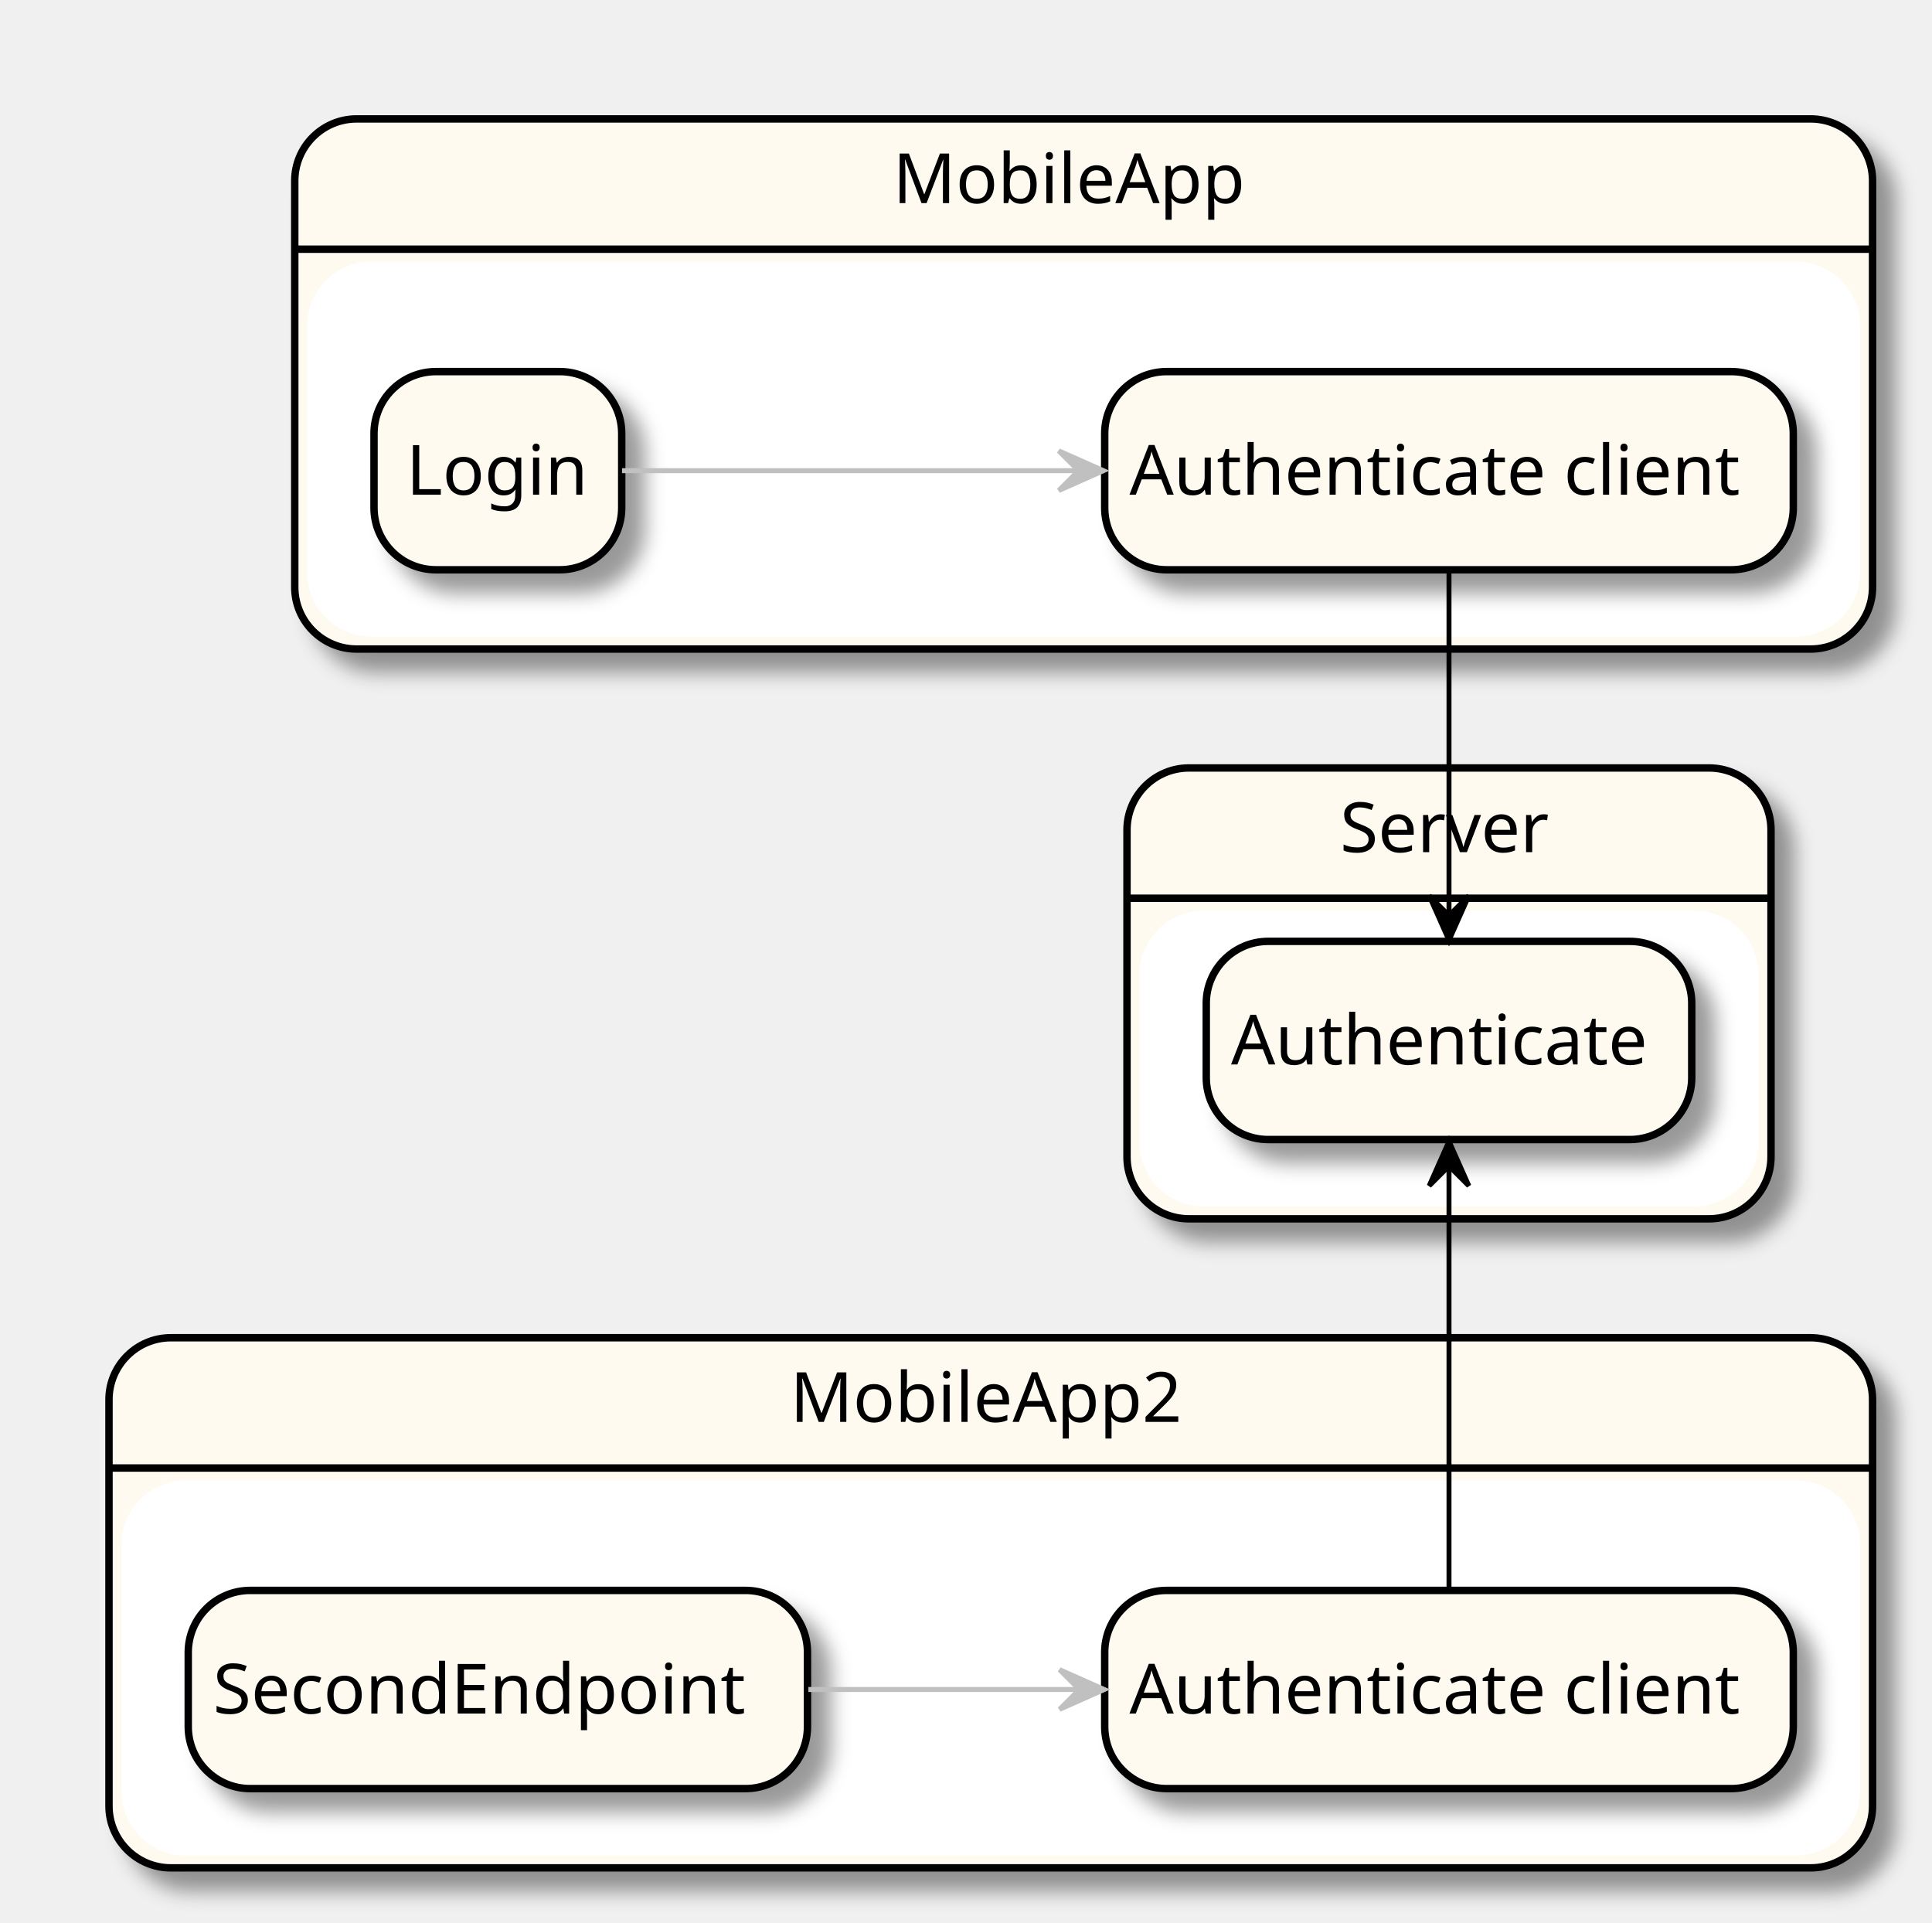
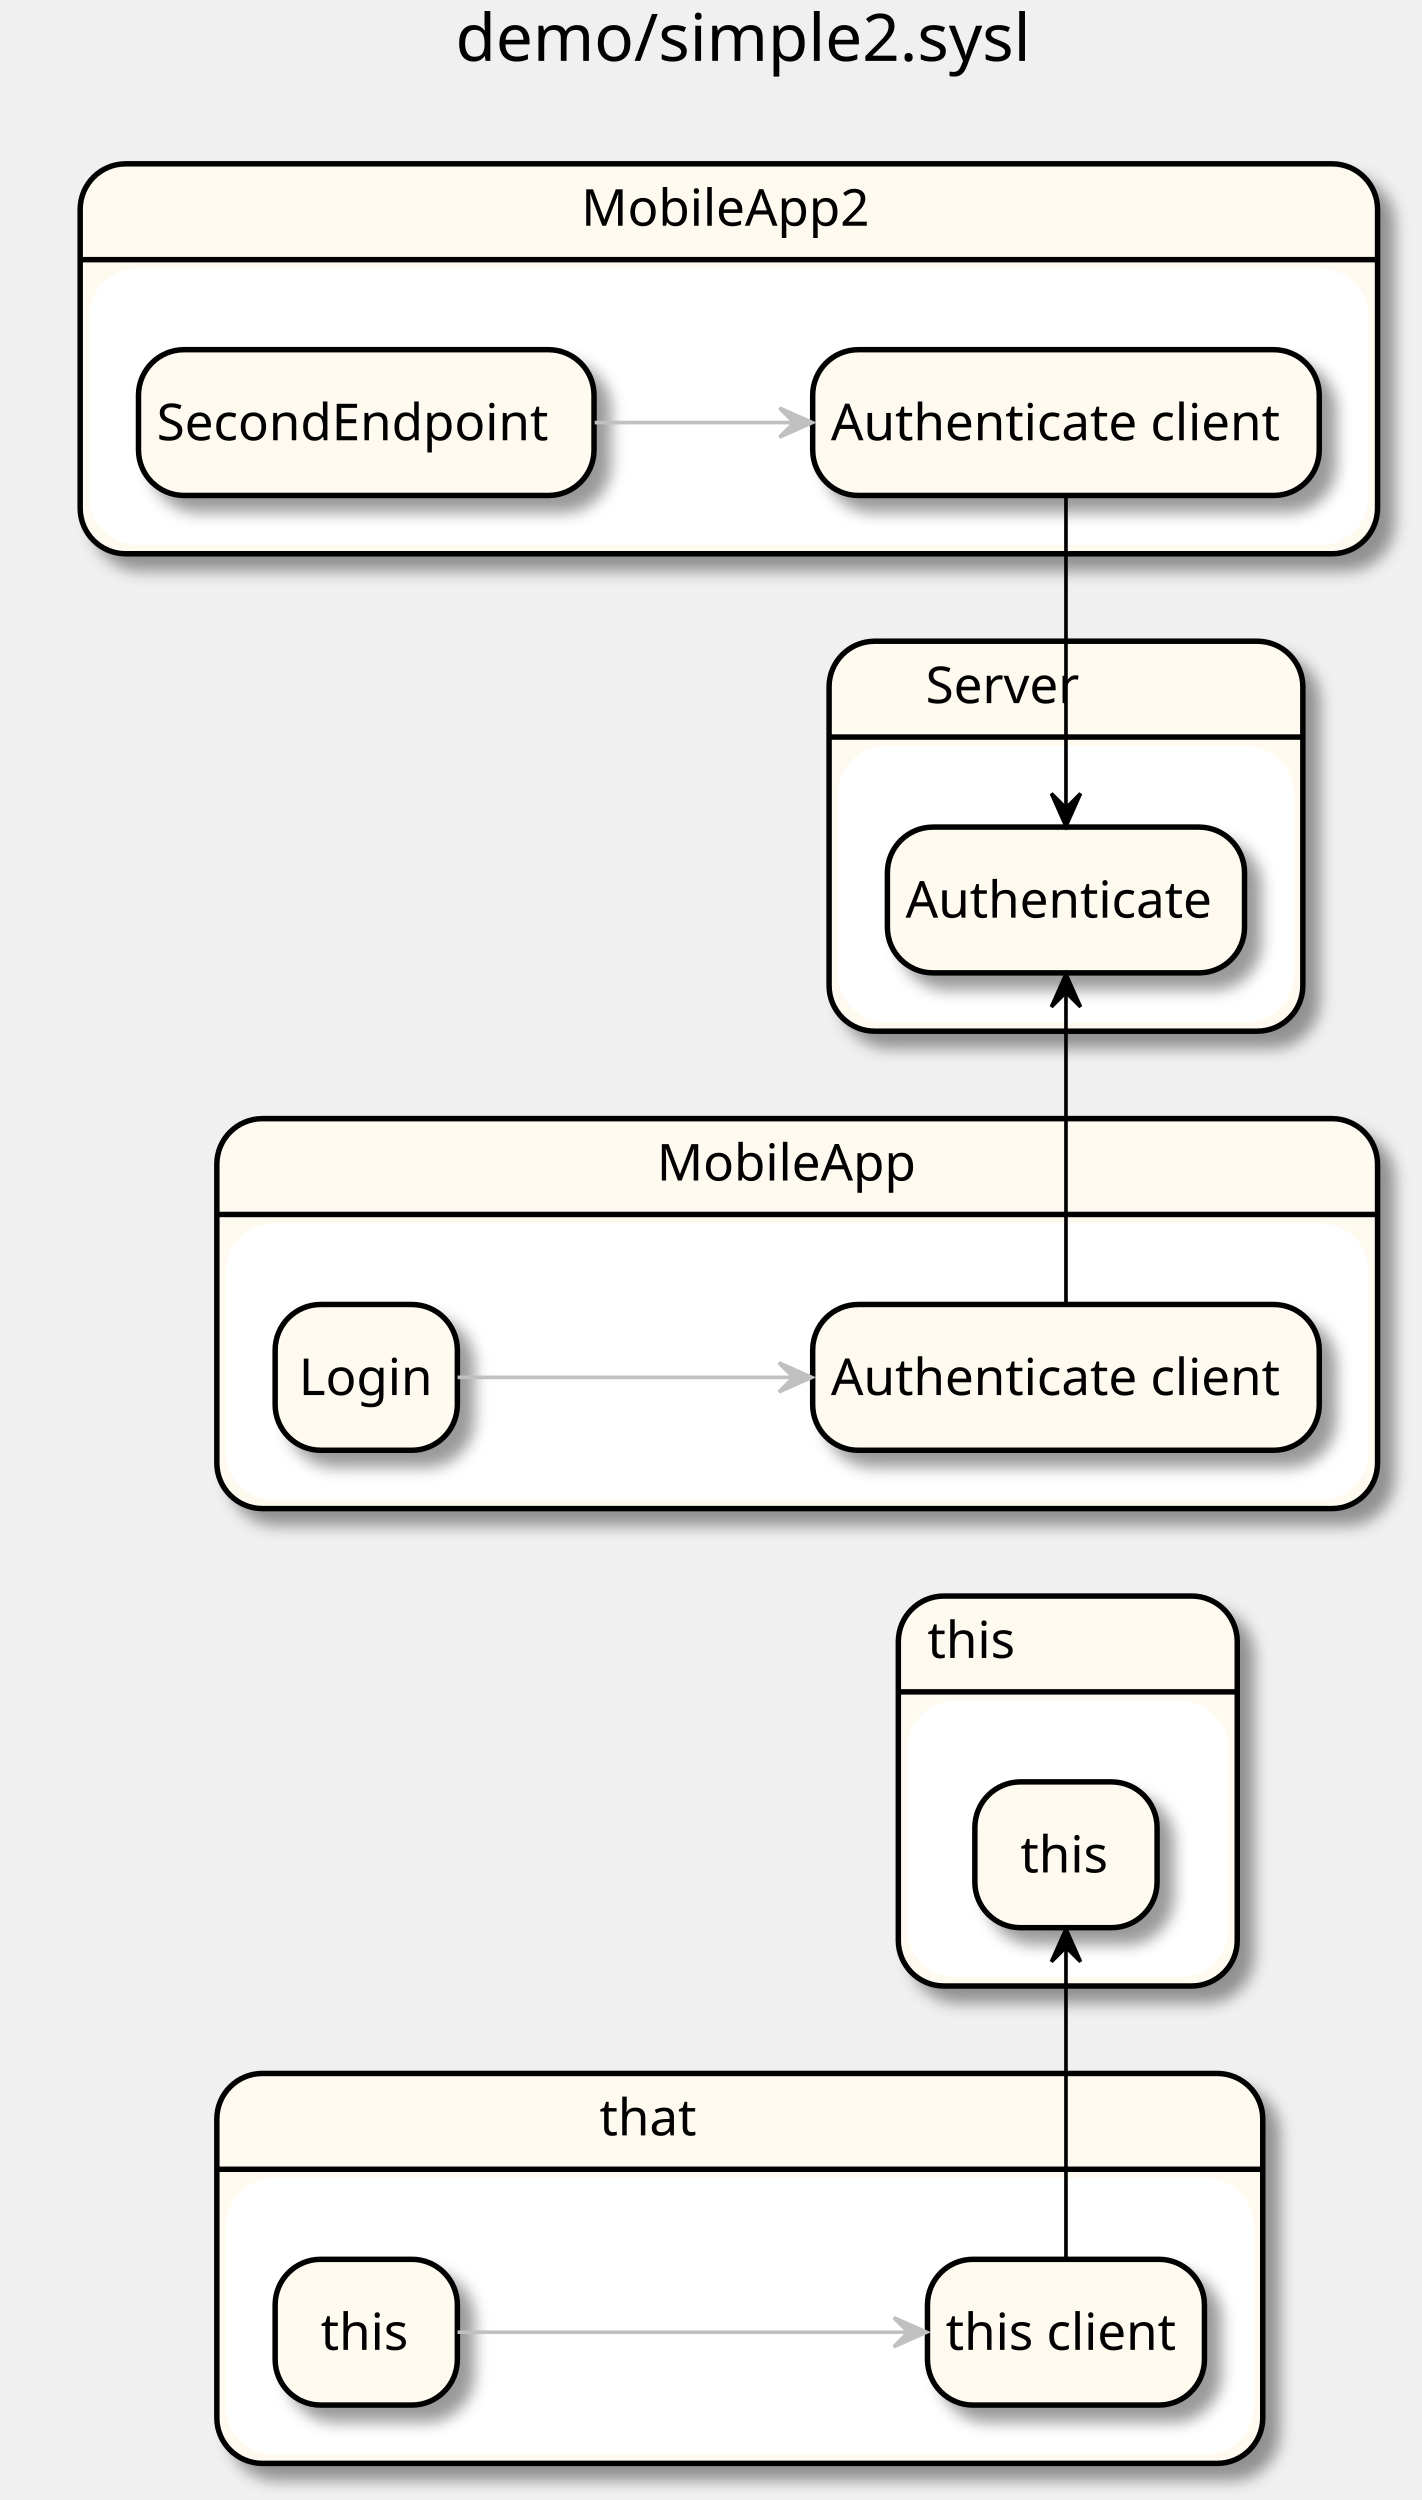
- <svg xmlns="http://www.w3.org/2000/svg" contentScriptType="application/ecmascript" contentStyleType="text/css" height="388px" preserveAspectRatio="none" style="width:390px;height:388px;" version="1.1" viewBox="0 0 390 388" width="390px" zoomAndPan="magnify">
+ <svg xmlns="http://www.w3.org/2000/svg" contentScriptType="application/ecmascript" contentStyleType="text/css" height="686px" preserveAspectRatio="none" style="width:390px;height:686px;" version="1.1" viewBox="0 0 390 686" width="390px" zoomAndPan="magnify">
  <defs>
-     <filter height="300%" id="f3k0u1mk70r6j" width="300%" x="-1" y="-1">
+     <filter height="300%" id="f1su5obtea0nge" width="300%" x="-1" y="-1">
      <feGaussianBlur result="blurOut" stdDeviation="2.0" />
      <feColorMatrix in="blurOut" result="blurOut2" type="matrix" values="0 0 0 0 0 0 0 0 0 0 0 0 0 0 0 0 0 0 .4 0" />
      <feOffset dx="4.0" dy="4.0" in="blurOut2" result="blurOut3" />
      <feBlend in="SourceGraphic" in2="blurOut3" mode="normal" />
    </filter>
  </defs>
  <g>
-     <rect fill="#FFFAF0" filter="url(#f3k0u1mk70r6j)" height="107" rx="12.5" ry="12.5" style="stroke: #000000; stroke-width: 1.5;" width="318.5" x="59.5" y="24" />
-     <rect fill="#FFFFFF" height="74.703" rx="12.5" ry="12.5" style="stroke: #FFFFFF; stroke-width: 1.0;" width="312.5" x="62.5" y="53.297" />
-     <line style="stroke: #000000; stroke-width: 1.5;" x1="59.5" x2="378" y1="50.297" y2="50.297" />
-     <text fill="#000000" font-family="sans-serif" font-size="14" lengthAdjust="spacingAndGlyphs" textLength="72" x="180.25" y="40.995">MobileApp</text>
-     <rect fill="#FFFAF0" filter="url(#f3k0u1mk70r6j)" height="107" rx="12.5" ry="12.5" style="stroke: #000000; stroke-width: 1.5;" width="356" x="22" y="270" />
-     <rect fill="#FFFFFF" height="74.703" rx="12.5" ry="12.5" style="stroke: #FFFFFF; stroke-width: 1.0;" width="350" x="25" y="299.297" />
-     <line style="stroke: #000000; stroke-width: 1.5;" x1="22" x2="378" y1="296.297" y2="296.297" />
-     <text fill="#000000" font-family="sans-serif" font-size="14" lengthAdjust="spacingAndGlyphs" textLength="81" x="159.5" y="286.995">MobileApp2</text>
-     <rect fill="#FFFAF0" filter="url(#f3k0u1mk70r6j)" height="91" rx="12.5" ry="12.5" style="stroke: #000000; stroke-width: 1.5;" width="130" x="227.5" y="155" />
-     <rect fill="#FFFFFF" height="58.703" rx="12.5" ry="12.5" style="stroke: #FFFFFF; stroke-width: 1.0;" width="124" x="230.5" y="184.297" />
-     <line style="stroke: #000000; stroke-width: 1.5;" x1="227.5" x2="357.5" y1="181.297" y2="181.297" />
-     <text fill="#000000" font-family="sans-serif" font-size="14" lengthAdjust="spacingAndGlyphs" textLength="44" x="270.5" y="171.995">Server</text>
-     <rect fill="#FFFAF0" filter="url(#f3k0u1mk70r6j)" height="40" rx="12.5" ry="12.5" style="stroke: #000000; stroke-width: 1.5;" width="139" x="223" y="75" />
-     <text fill="#000000" font-family="sans-serif" font-size="14" lengthAdjust="spacingAndGlyphs" textLength="129" x="228" y="99.847">Authenticate client</text>
-     <rect fill="#FFFAF0" filter="url(#f3k0u1mk70r6j)" height="40" rx="12.5" ry="12.5" style="stroke: #000000; stroke-width: 1.5;" width="50" x="75.5" y="75" />
-     <text fill="#000000" font-family="sans-serif" font-size="14" lengthAdjust="spacingAndGlyphs" textLength="37" x="82" y="99.847">Login</text>
-     <rect fill="#FFFAF0" filter="url(#f3k0u1mk70r6j)" height="40" rx="12.5" ry="12.5" style="stroke: #000000; stroke-width: 1.5;" width="139" x="223" y="321" />
-     <text fill="#000000" font-family="sans-serif" font-size="14" lengthAdjust="spacingAndGlyphs" textLength="129" x="228" y="345.847">Authenticate client</text>
-     <rect fill="#FFFAF0" filter="url(#f3k0u1mk70r6j)" height="40" rx="12.5" ry="12.5" style="stroke: #000000; stroke-width: 1.5;" width="125" x="38" y="321" />
-     <text fill="#000000" font-family="sans-serif" font-size="14" lengthAdjust="spacingAndGlyphs" textLength="115" x="43" y="345.847">SecondEndpoint</text>
-     <rect fill="#FFFAF0" filter="url(#f3k0u1mk70r6j)" height="40" rx="12.5" ry="12.5" style="stroke: #000000; stroke-width: 1.5;" width="98" x="243.5" y="190" />
-     <text fill="#000000" font-family="sans-serif" font-size="14" lengthAdjust="spacingAndGlyphs" textLength="88" x="248.5" y="214.847">Authenticate</text>
-     <path d="M163.188,341 C180.619,341 199.765,341 217.826,341 " fill="none" id="_3-&gt;_2" style="stroke: #C0C0C0; stroke-width: 1.0;" />
-     <polygon fill="#C0C0C0" points="222.889,341,213.889,337,217.889,341,213.889,345,222.889,341" style="stroke: #C0C0C0; stroke-width: 1.0;" />
-     <path d="M292.5,320.787 C292.5,292.405 292.5,264.022 292.5,235.639 " fill="none" id="_2-&gt;_4" style="stroke: #000000; stroke-width: 1.0;" />
-     <polygon fill="#000000" points="292.5,230.34,288.5,239.34,292.5,235.34,296.5,239.34,292.5,230.34" style="stroke: #000000; stroke-width: 1.0;" />
-     <path d="M125.564,95 C148.691,95 184.851,95 217.519,95 " fill="none" id="_1-&gt;_0" style="stroke: #C0C0C0; stroke-width: 1.0;" />
-     <polygon fill="#C0C0C0" points="222.729,95,213.729,91,217.729,95,213.729,99,222.729,95" style="stroke: #C0C0C0; stroke-width: 1.0;" />
-     <path d="M292.5,115.364 C292.5,138.427 292.5,161.49 292.5,184.552 " fill="none" id="_0-&gt;_4" style="stroke: #000000; stroke-width: 1.0;" />
-     <polygon fill="#000000" points="292.5,189.785,296.5,180.785,292.5,184.785,288.5,180.785,292.5,189.785" style="stroke: #000000; stroke-width: 1.0;" />
+     <text fill="#000000" font-family="sans-serif" font-size="18" lengthAdjust="spacingAndGlyphs" textLength="162" x="125" y="16.708">demo/simple2.sysl</text>
+     <rect fill="#FFFAF0" filter="url(#f1su5obtea0nge)" height="107" rx="12.5" ry="12.5" style="stroke: #000000; stroke-width: 1.5;" width="318.5" x="59.5" y="306.953" />
+     <rect fill="#FFFFFF" height="74.703" rx="12.5" ry="12.5" style="stroke: #FFFFFF; stroke-width: 1.0;" width="312.5" x="62.5" y="336.25" />
+     <line style="stroke: #000000; stroke-width: 1.5;" x1="59.5" x2="378" y1="333.25" y2="333.25" />
+     <text fill="#000000" font-family="sans-serif" font-size="14" lengthAdjust="spacingAndGlyphs" textLength="72" x="180.25" y="323.948">MobileApp</text>
+     <rect fill="#FFFAF0" filter="url(#f1su5obtea0nge)" height="107" rx="12.5" ry="12.5" style="stroke: #000000; stroke-width: 1.5;" width="356" x="22" y="44.953" />
+     <rect fill="#FFFFFF" height="74.703" rx="12.5" ry="12.5" style="stroke: #FFFFFF; stroke-width: 1.0;" width="350" x="25" y="74.25" />
+     <line style="stroke: #000000; stroke-width: 1.5;" x1="22" x2="378" y1="71.25" y2="71.25" />
+     <text fill="#000000" font-family="sans-serif" font-size="14" lengthAdjust="spacingAndGlyphs" textLength="81" x="159.5" y="61.948">MobileApp2</text>
+     <rect fill="#FFFAF0" filter="url(#f1su5obtea0nge)" height="107" rx="12.5" ry="12.5" style="stroke: #000000; stroke-width: 1.5;" width="130" x="227.5" y="175.953" />
+     <rect fill="#FFFFFF" height="74.703" rx="12.5" ry="12.5" style="stroke: #FFFFFF; stroke-width: 1.0;" width="124" x="230.5" y="205.25" />
+     <line style="stroke: #000000; stroke-width: 1.5;" x1="227.5" x2="357.5" y1="202.25" y2="202.25" />
+     <text fill="#000000" font-family="sans-serif" font-size="14" lengthAdjust="spacingAndGlyphs" textLength="44" x="254" y="192.948">Server</text>
+     <rect fill="#FFFAF0" filter="url(#f1su5obtea0nge)" height="107" rx="12.5" ry="12.5" style="stroke: #000000; stroke-width: 1.5;" width="287" x="59.5" y="568.953" />
+     <rect fill="#FFFFFF" height="74.703" rx="12.5" ry="12.5" style="stroke: #FFFFFF; stroke-width: 1.0;" width="281" x="62.5" y="598.25" />
+     <line style="stroke: #000000; stroke-width: 1.5;" x1="59.5" x2="346.5" y1="595.25" y2="595.25" />
+     <text fill="#000000" font-family="sans-serif" font-size="14" lengthAdjust="spacingAndGlyphs" textLength="27" x="164.5" y="585.948">that</text>
+     <rect fill="#FFFAF0" filter="url(#f1su5obtea0nge)" height="107" rx="12.5" ry="12.5" style="stroke: #000000; stroke-width: 1.5;" width="93" x="246.5" y="437.953" />
+     <rect fill="#FFFFFF" height="74.703" rx="12.5" ry="12.5" style="stroke: #FFFFFF; stroke-width: 1.0;" width="87" x="249.5" y="467.25" />
+     <line style="stroke: #000000; stroke-width: 1.5;" x1="246.5" x2="339.5" y1="464.25" y2="464.25" />
+     <text fill="#000000" font-family="sans-serif" font-size="14" lengthAdjust="spacingAndGlyphs" textLength="25" x="254.5" y="454.948">this</text>
+     <rect fill="#FFFAF0" filter="url(#f1su5obtea0nge)" height="40" rx="12.5" ry="12.5" style="stroke: #000000; stroke-width: 1.5;" width="139" x="223" y="357.953" />
+     <text fill="#000000" font-family="sans-serif" font-size="14" lengthAdjust="spacingAndGlyphs" textLength="129" x="228" y="382.8">Authenticate client</text>
+     <rect fill="#FFFAF0" filter="url(#f1su5obtea0nge)" height="40" rx="12.5" ry="12.5" style="stroke: #000000; stroke-width: 1.5;" width="50" x="75.5" y="357.953" />
+     <text fill="#000000" font-family="sans-serif" font-size="14" lengthAdjust="spacingAndGlyphs" textLength="37" x="82" y="382.8">Login</text>
+     <rect fill="#FFFAF0" filter="url(#f1su5obtea0nge)" height="40" rx="12.5" ry="12.5" style="stroke: #000000; stroke-width: 1.5;" width="139" x="223" y="95.953" />
+     <text fill="#000000" font-family="sans-serif" font-size="14" lengthAdjust="spacingAndGlyphs" textLength="129" x="228" y="120.8">Authenticate client</text>
+     <rect fill="#FFFAF0" filter="url(#f1su5obtea0nge)" height="40" rx="12.5" ry="12.5" style="stroke: #000000; stroke-width: 1.5;" width="125" x="38" y="95.953" />
+     <text fill="#000000" font-family="sans-serif" font-size="14" lengthAdjust="spacingAndGlyphs" textLength="115" x="43" y="120.8">SecondEndpoint</text>
+     <rect fill="#FFFAF0" filter="url(#f1su5obtea0nge)" height="40" rx="12.5" ry="12.5" style="stroke: #000000; stroke-width: 1.5;" width="98" x="243.5" y="226.953" />
+     <text fill="#000000" font-family="sans-serif" font-size="14" lengthAdjust="spacingAndGlyphs" textLength="88" x="248.5" y="251.8">Authenticate</text>
+     <rect fill="#FFFAF0" filter="url(#f1su5obtea0nge)" height="40" rx="12.5" ry="12.5" style="stroke: #000000; stroke-width: 1.5;" width="50" x="75.5" y="619.953" />
+     <text fill="#000000" font-family="sans-serif" font-size="14" lengthAdjust="spacingAndGlyphs" textLength="25" x="88" y="644.8">this</text>
+     <rect fill="#FFFAF0" filter="url(#f1su5obtea0nge)" height="40" rx="12.5" ry="12.5" style="stroke: #000000; stroke-width: 1.5;" width="76" x="254.5" y="619.953" />
+     <text fill="#000000" font-family="sans-serif" font-size="14" lengthAdjust="spacingAndGlyphs" textLength="66" x="259.5" y="644.8">this client</text>
+     <rect fill="#FFFAF0" filter="url(#f1su5obtea0nge)" height="40" rx="12.5" ry="12.5" style="stroke: #000000; stroke-width: 1.5;" width="50" x="267.5" y="488.953" />
+     <text fill="#000000" font-family="sans-serif" font-size="14" lengthAdjust="spacingAndGlyphs" textLength="25" x="280" y="513.8">this</text>
+     <path d="M125.564,639.953 C156.622,639.953 211.183,639.953 249.23,639.953 " fill="none" id="_5-&gt;_6" style="stroke: #C0C0C0; stroke-width: 1.0;" />
+     <polygon fill="#C0C0C0" points="254.251,639.953,245.251,635.953,249.251,639.953,245.251,643.953,254.251,639.953" style="stroke: #C0C0C0; stroke-width: 1.0;" />
+     <path d="M292.5,619.74 C292.5,591.358 292.5,562.975 292.5,534.592 " fill="none" id="_6-&gt;_7" style="stroke: #000000; stroke-width: 1.0;" />
+     <polygon fill="#000000" points="292.5,529.293,288.5,538.293,292.5,534.293,296.5,538.293,292.5,529.293" style="stroke: #000000; stroke-width: 1.0;" />
+     <path d="M125.564,377.953 C148.691,377.953 184.851,377.953 217.519,377.953 " fill="none" id="_1-&gt;_0" style="stroke: #C0C0C0; stroke-width: 1.0;" />
+     <polygon fill="#C0C0C0" points="222.729,377.953,213.729,373.953,217.729,377.953,213.729,381.953,222.729,377.953" style="stroke: #C0C0C0; stroke-width: 1.0;" />
+     <path d="M292.5,357.74 C292.5,329.358 292.5,300.975 292.5,272.592 " fill="none" id="_0-&gt;_4" style="stroke: #000000; stroke-width: 1.0;" />
+     <polygon fill="#000000" points="292.5,267.293,288.5,276.293,292.5,272.293,296.5,276.293,292.5,267.293" style="stroke: #000000; stroke-width: 1.0;" />
+     <path d="M163.188,115.953 C180.619,115.953 199.765,115.953 217.826,115.953 " fill="none" id="_3-&gt;_2" style="stroke: #C0C0C0; stroke-width: 1.0;" />
+     <polygon fill="#C0C0C0" points="222.889,115.953,213.889,111.953,217.889,115.953,213.889,119.953,222.889,115.953" style="stroke: #C0C0C0; stroke-width: 1.0;" />
+     <path d="M292.5,136.293 C292.5,164.675 292.5,193.058 292.5,221.44 " fill="none" id="_2-&gt;_4" style="stroke: #000000; stroke-width: 1.0;" />
+     <polygon fill="#000000" points="292.5,226.74,296.5,217.74,292.5,221.74,288.5,217.74,292.5,226.74" style="stroke: #000000; stroke-width: 1.0;" />
  </g>
</svg>
